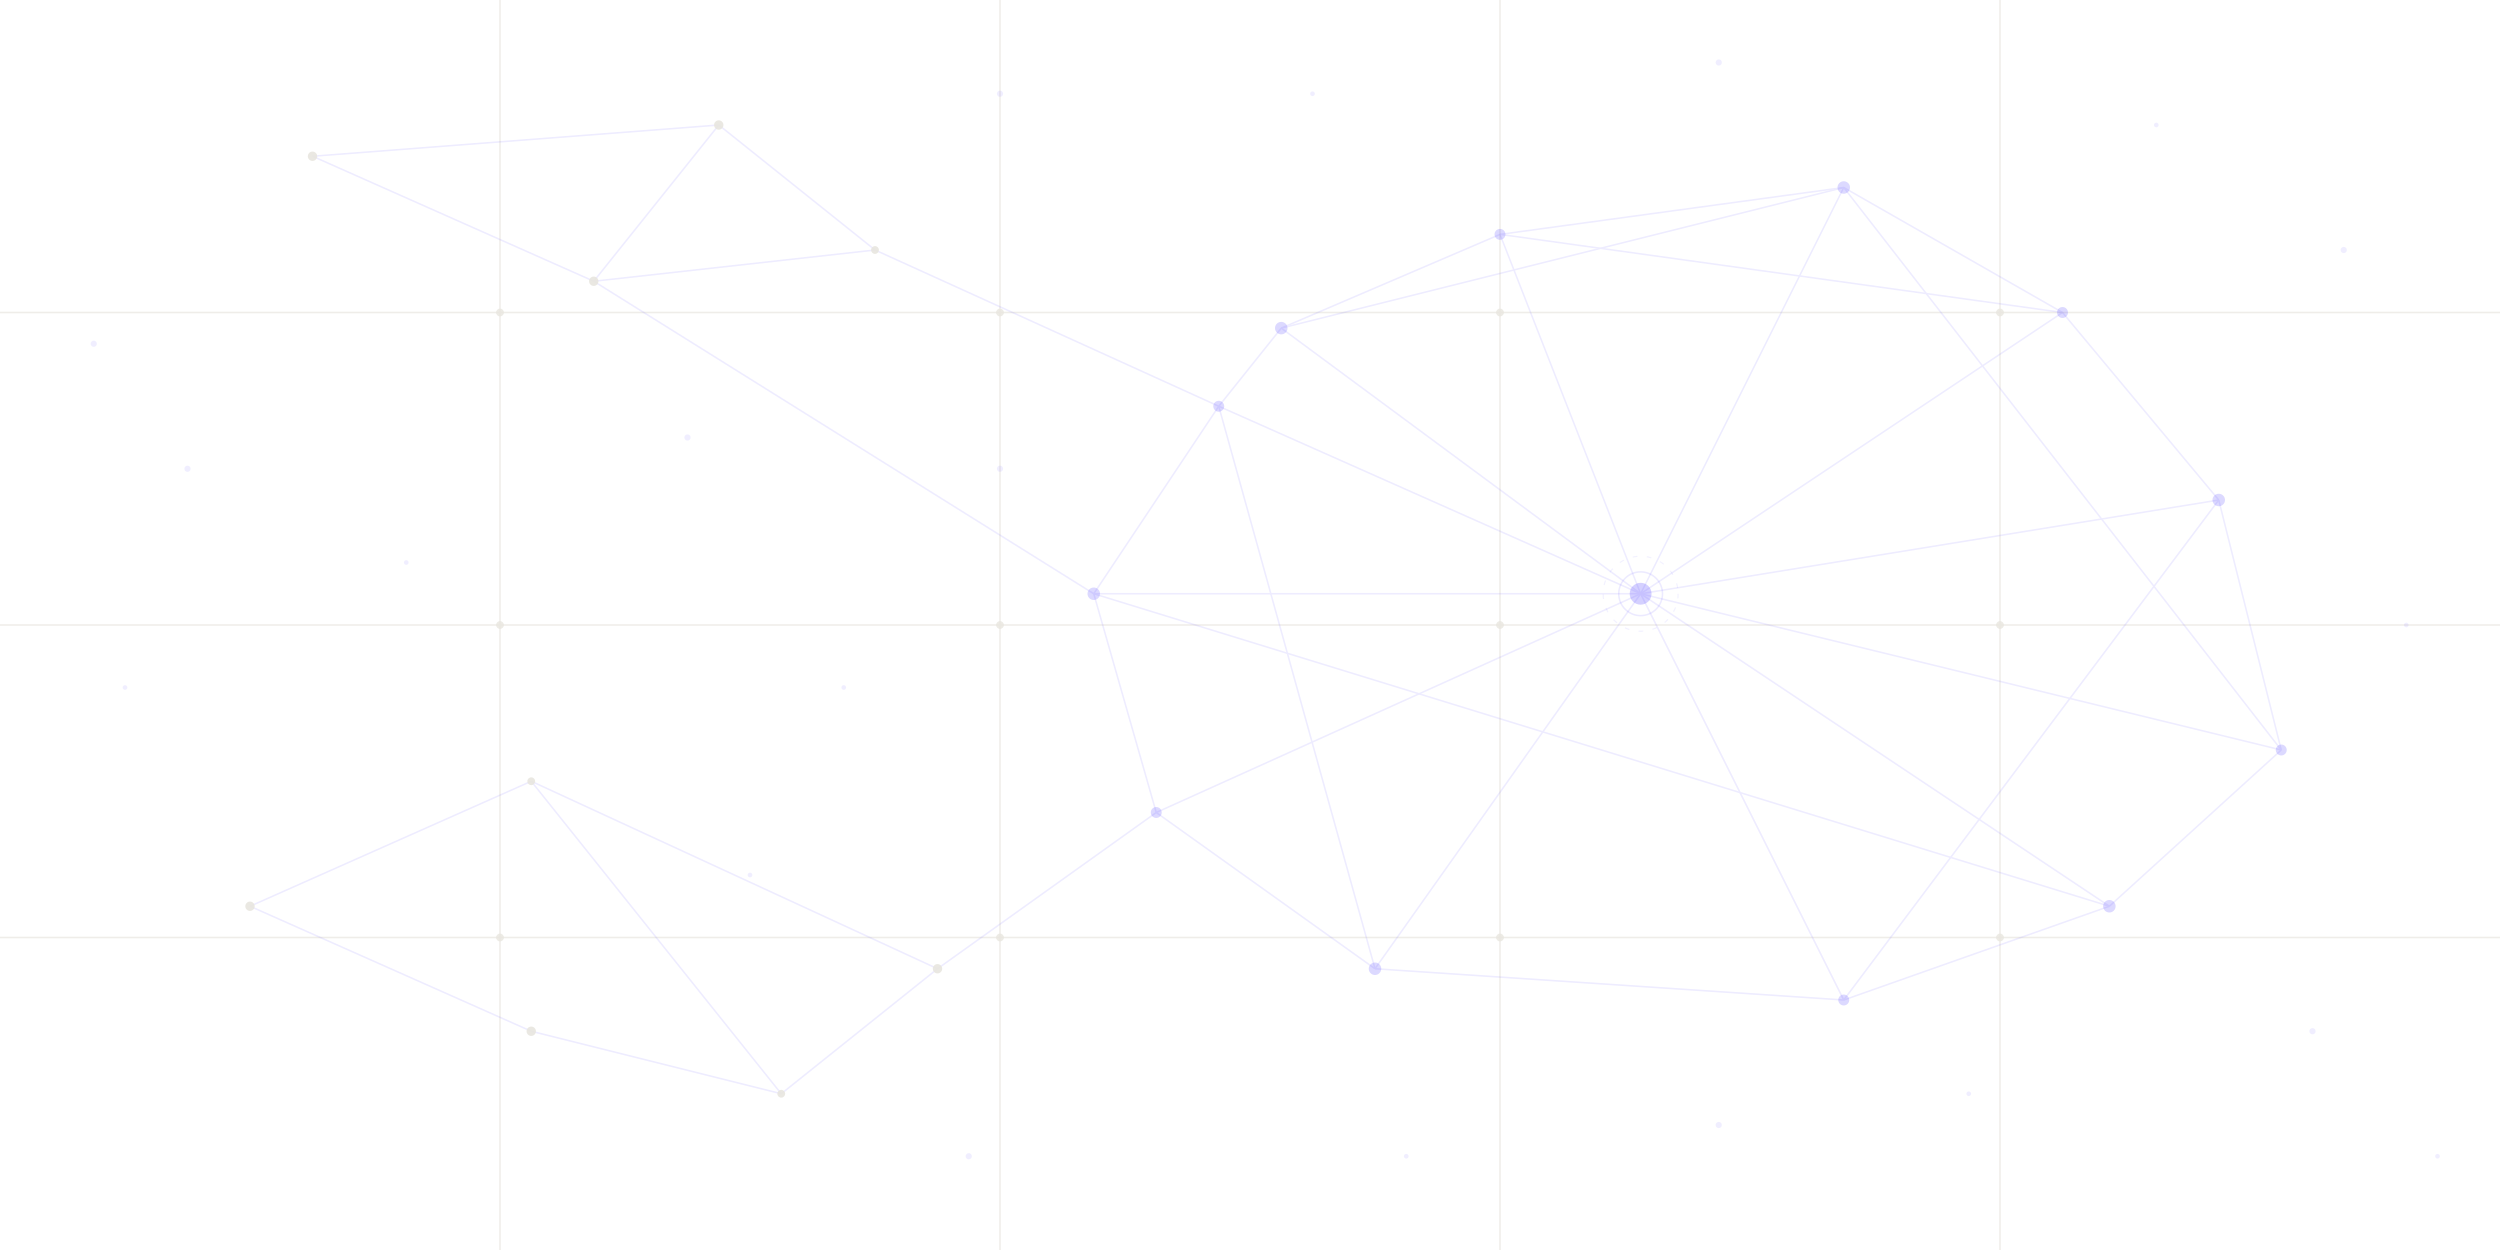
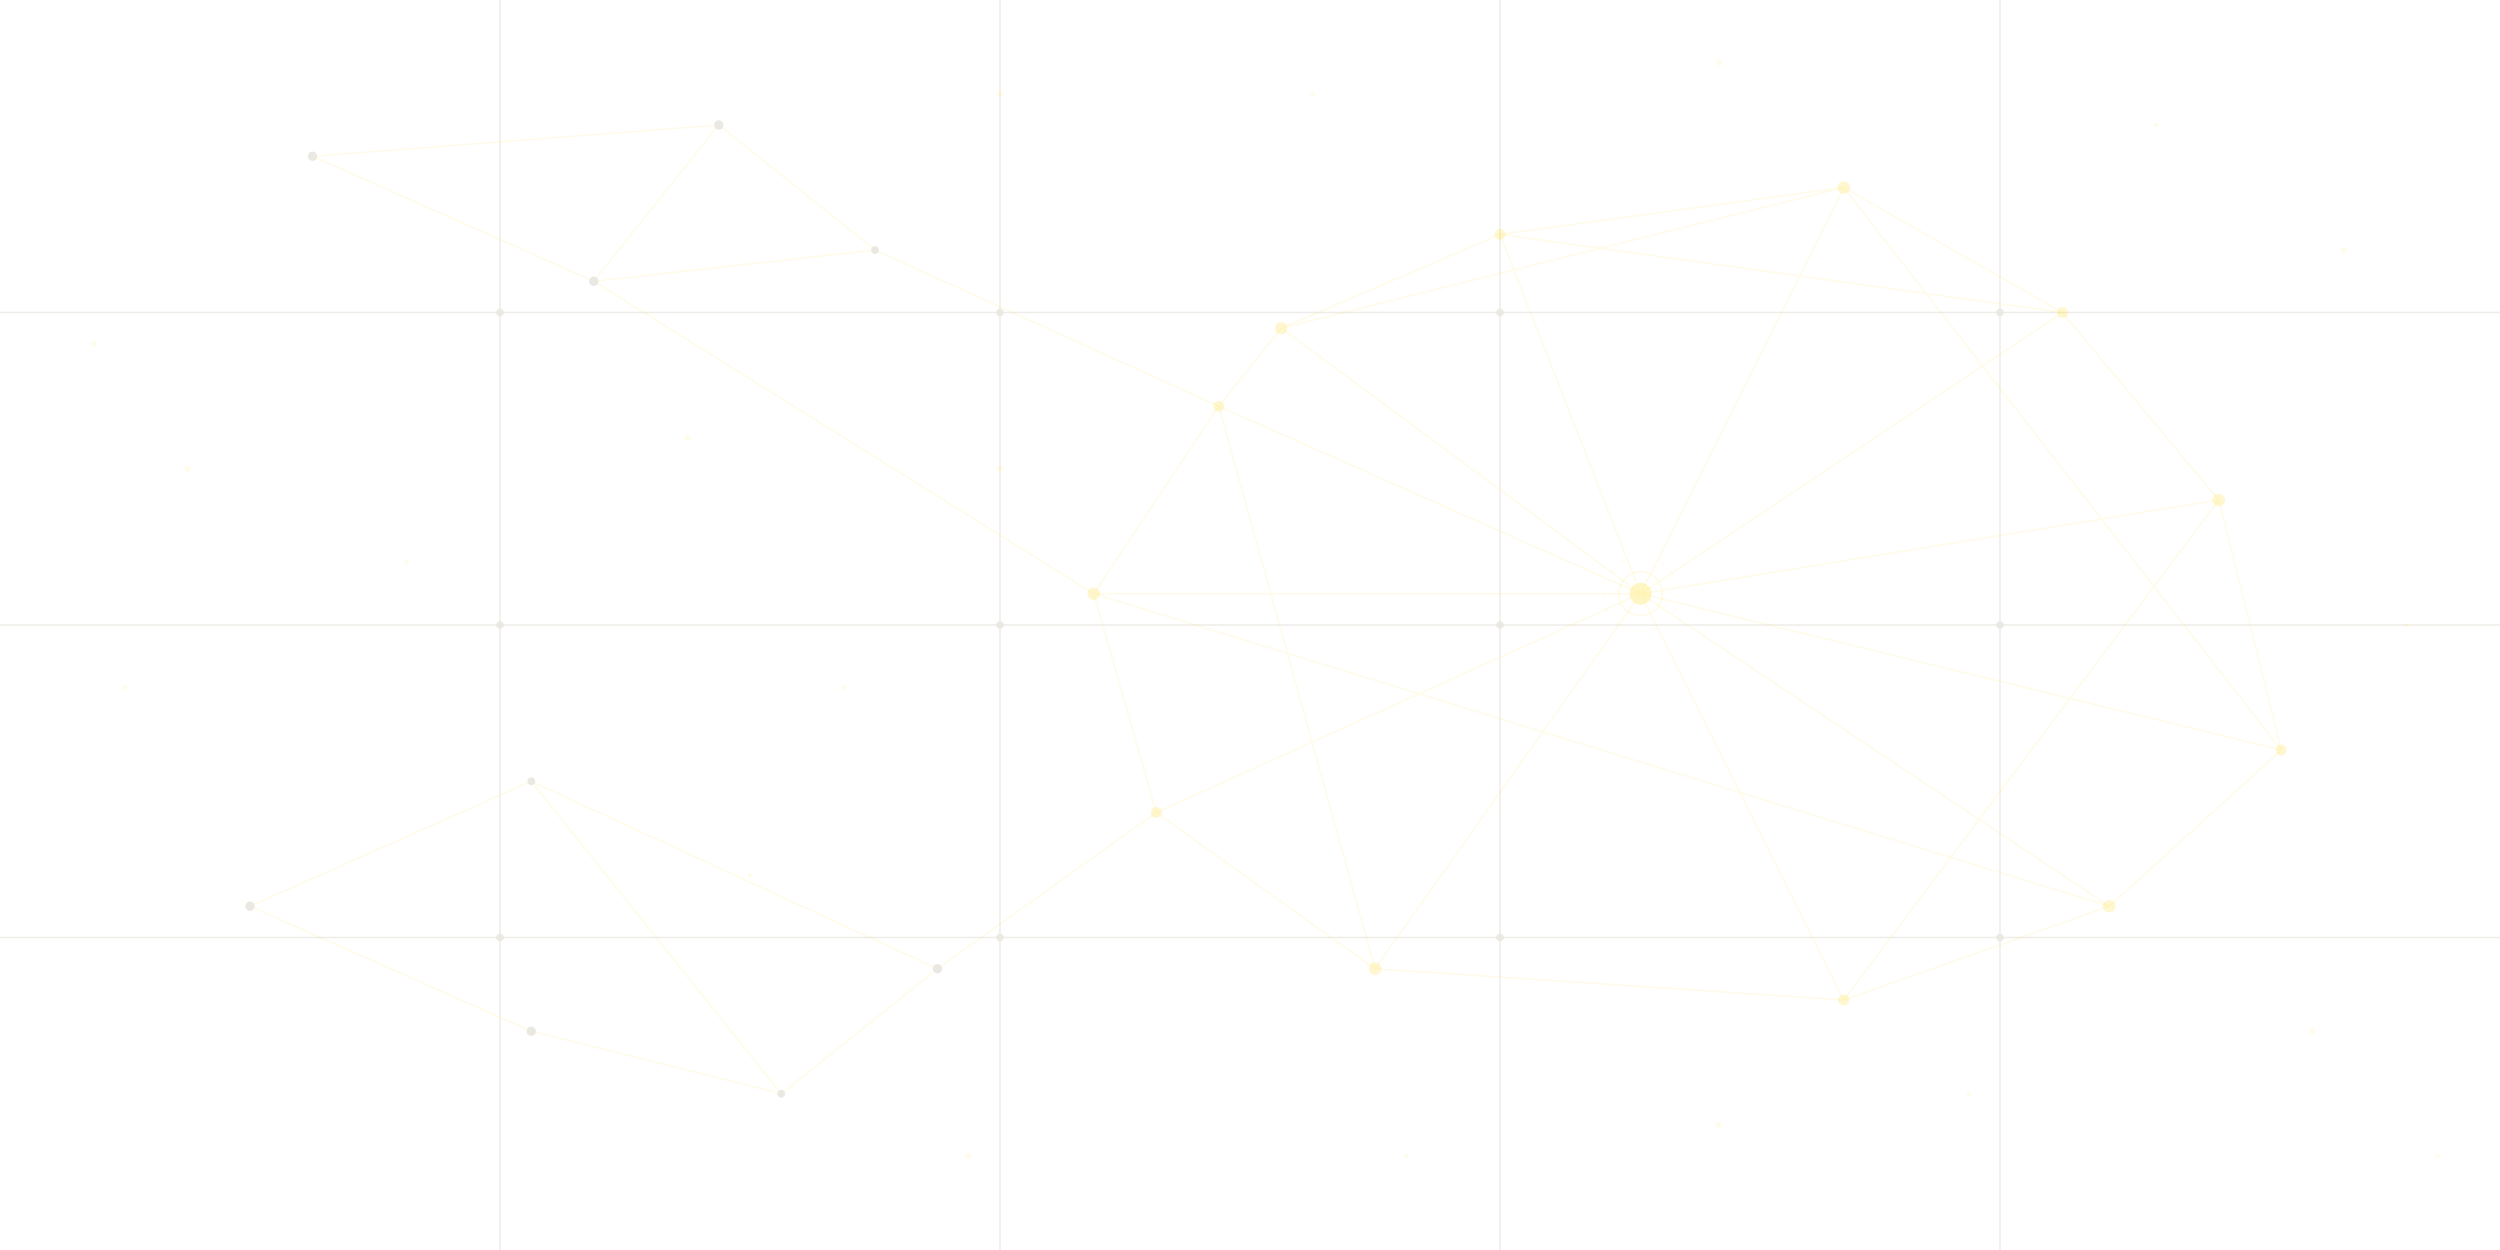
<svg xmlns="http://www.w3.org/2000/svg" width="1600" height="800" viewBox="0 0 1600 800" fill="none">
  <g stroke="#E8E6DF" stroke-width="1" opacity="0.7">
    <line x1="0" y1="200" x2="1600" y2="200" />
    <line x1="0" y1="400" x2="1600" y2="400" />
    <line x1="0" y1="600" x2="1600" y2="600" />
    <line x1="320" y1="0" x2="320" y2="800" />
    <line x1="640" y1="0" x2="640" y2="800" />
    <line x1="960" y1="0" x2="960" y2="800" />
    <line x1="1280" y1="0" x2="1280" y2="800" />
  </g>
-   <g stroke="#3D2BFF" stroke-width="1" opacity="0.09">
+   <g stroke="#FFD400" stroke-width="1" opacity="0.09">
    <line x1="1050" y1="380" x2="820" y2="210" />
    <line x1="1050" y1="380" x2="960" y2="150" />
    <line x1="1050" y1="380" x2="1180" y2="120" />
    <line x1="1050" y1="380" x2="1320" y2="200" />
    <line x1="1050" y1="380" x2="1420" y2="320" />
    <line x1="1050" y1="380" x2="1460" y2="480" />
    <line x1="1050" y1="380" x2="1350" y2="580" />
    <line x1="1050" y1="380" x2="1180" y2="640" />
    <line x1="1050" y1="380" x2="880" y2="620" />
    <line x1="1050" y1="380" x2="740" y2="520" />
    <line x1="1050" y1="380" x2="700" y2="380" />
    <line x1="1050" y1="380" x2="780" y2="260" />
    <line x1="820" y1="210" x2="960" y2="150" />
    <line x1="960" y1="150" x2="1180" y2="120" />
    <line x1="1180" y1="120" x2="1320" y2="200" />
    <line x1="1320" y1="200" x2="1420" y2="320" />
    <line x1="1420" y1="320" x2="1460" y2="480" />
    <line x1="1460" y1="480" x2="1350" y2="580" />
    <line x1="1350" y1="580" x2="1180" y2="640" />
    <line x1="1180" y1="640" x2="880" y2="620" />
    <line x1="880" y1="620" x2="740" y2="520" />
    <line x1="740" y1="520" x2="700" y2="380" />
    <line x1="700" y1="380" x2="780" y2="260" />
    <line x1="780" y1="260" x2="820" y2="210" />
    <line x1="820" y1="210" x2="1180" y2="120" />
    <line x1="960" y1="150" x2="1320" y2="200" />
    <line x1="1180" y1="120" x2="1460" y2="480" />
    <line x1="1420" y1="320" x2="1180" y2="640" />
    <line x1="1350" y1="580" x2="700" y2="380" />
    <line x1="880" y1="620" x2="780" y2="260" />
    <line x1="200" y1="100" x2="380" y2="180" />
    <line x1="380" y1="180" x2="460" y2="80" />
    <line x1="460" y1="80" x2="560" y2="160" />
    <line x1="200" y1="100" x2="460" y2="80" />
    <line x1="380" y1="180" x2="560" y2="160" />
    <line x1="160" y1="580" x2="340" y2="660" />
    <line x1="340" y1="660" x2="500" y2="700" />
    <line x1="500" y1="700" x2="600" y2="620" />
    <line x1="160" y1="580" x2="340" y2="500" />
    <line x1="340" y1="500" x2="500" y2="700" />
    <line x1="340" y1="500" x2="600" y2="620" />
    <line x1="560" y1="160" x2="780" y2="260" />
    <line x1="600" y1="620" x2="740" y2="520" />
    <line x1="380" y1="180" x2="700" y2="380" />
  </g>
  <g fill="#E8E6DF" opacity="0.9">
    <circle cx="200" cy="100" r="3" />
    <circle cx="380" cy="180" r="3" />
    <circle cx="460" cy="80" r="3" />
    <circle cx="560" cy="160" r="2.5" />
    <circle cx="160" cy="580" r="3" />
    <circle cx="340" cy="660" r="3" />
    <circle cx="500" cy="700" r="2.5" />
    <circle cx="600" cy="620" r="3" />
    <circle cx="340" cy="500" r="2.5" />
  </g>
-   <g fill="#3D2BFF" opacity="0.18">
+   <g fill="#FFD400" opacity="0.18">
    <circle cx="820" cy="210" r="4" />
    <circle cx="960" cy="150" r="3.5" />
    <circle cx="1180" cy="120" r="4" />
    <circle cx="1320" cy="200" r="3.5" />
    <circle cx="1420" cy="320" r="4" />
    <circle cx="1460" cy="480" r="3.5" />
    <circle cx="1350" cy="580" r="4" />
    <circle cx="1180" cy="640" r="3.5" />
    <circle cx="880" cy="620" r="4" />
    <circle cx="740" cy="520" r="3.5" />
    <circle cx="700" cy="380" r="4" />
    <circle cx="780" cy="260" r="3.5" />
  </g>
-   <g fill="#3D2BFF" opacity="0.22">
+   <g fill="#FFD400" opacity="0.22">
    <circle cx="1050" cy="380" r="7" />
  </g>
-   <circle cx="1050" cy="380" r="14" stroke="#3D2BFF" stroke-width="1" opacity="0.10" fill="none" />
-   <circle cx="1050" cy="380" r="24" stroke="#3D2BFF" stroke-width="0.75" stroke-dasharray="3 6" opacity="0.07" fill="none" />
-   <g fill="#3D2BFF" opacity="0.08">
+   <circle cx="1050" cy="380" r="14" stroke="#FFD400" stroke-width="1" opacity="0.10" fill="none" />
+   <circle cx="1050" cy="380" r="24" stroke="#FFD400" stroke-width="0.75" stroke-dasharray="3 6" opacity="0.07" fill="none" />
+   <g fill="#FFD400" opacity="0.08">
    <circle cx="120" cy="300" r="2" />
    <circle cx="260" cy="360" r="1.5" />
    <circle cx="440" cy="280" r="2" />
    <circle cx="540" cy="440" r="1.5" />
    <circle cx="640" cy="300" r="2" />
    <circle cx="480" cy="560" r="1.5" />
    <circle cx="620" cy="740" r="2" />
    <circle cx="900" cy="740" r="1.5" />
    <circle cx="1100" cy="720" r="2" />
    <circle cx="1260" cy="700" r="1.5" />
    <circle cx="1480" cy="660" r="2" />
    <circle cx="1540" cy="400" r="1.5" />
    <circle cx="1500" cy="160" r="2" />
    <circle cx="1380" cy="80" r="1.5" />
    <circle cx="1100" cy="40" r="2" />
    <circle cx="840" cy="60" r="1.5" />
    <circle cx="640" cy="60" r="2" />
    <circle cx="80" cy="440" r="1.5" />
    <circle cx="60" cy="220" r="2" />
    <circle cx="1560" cy="740" r="1.5" />
  </g>
  <g fill="#E8E6DF" opacity="0.8">
    <circle cx="320" cy="200" r="2.5" />
    <circle cx="640" cy="200" r="2.5" />
    <circle cx="960" cy="200" r="2.5" />
    <circle cx="1280" cy="200" r="2.5" />
    <circle cx="320" cy="400" r="2.5" />
    <circle cx="640" cy="400" r="2.5" />
    <circle cx="960" cy="400" r="2.5" />
    <circle cx="1280" cy="400" r="2.5" />
    <circle cx="320" cy="600" r="2.5" />
    <circle cx="640" cy="600" r="2.5" />
    <circle cx="960" cy="600" r="2.5" />
    <circle cx="1280" cy="600" r="2.5" />
  </g>
</svg>
